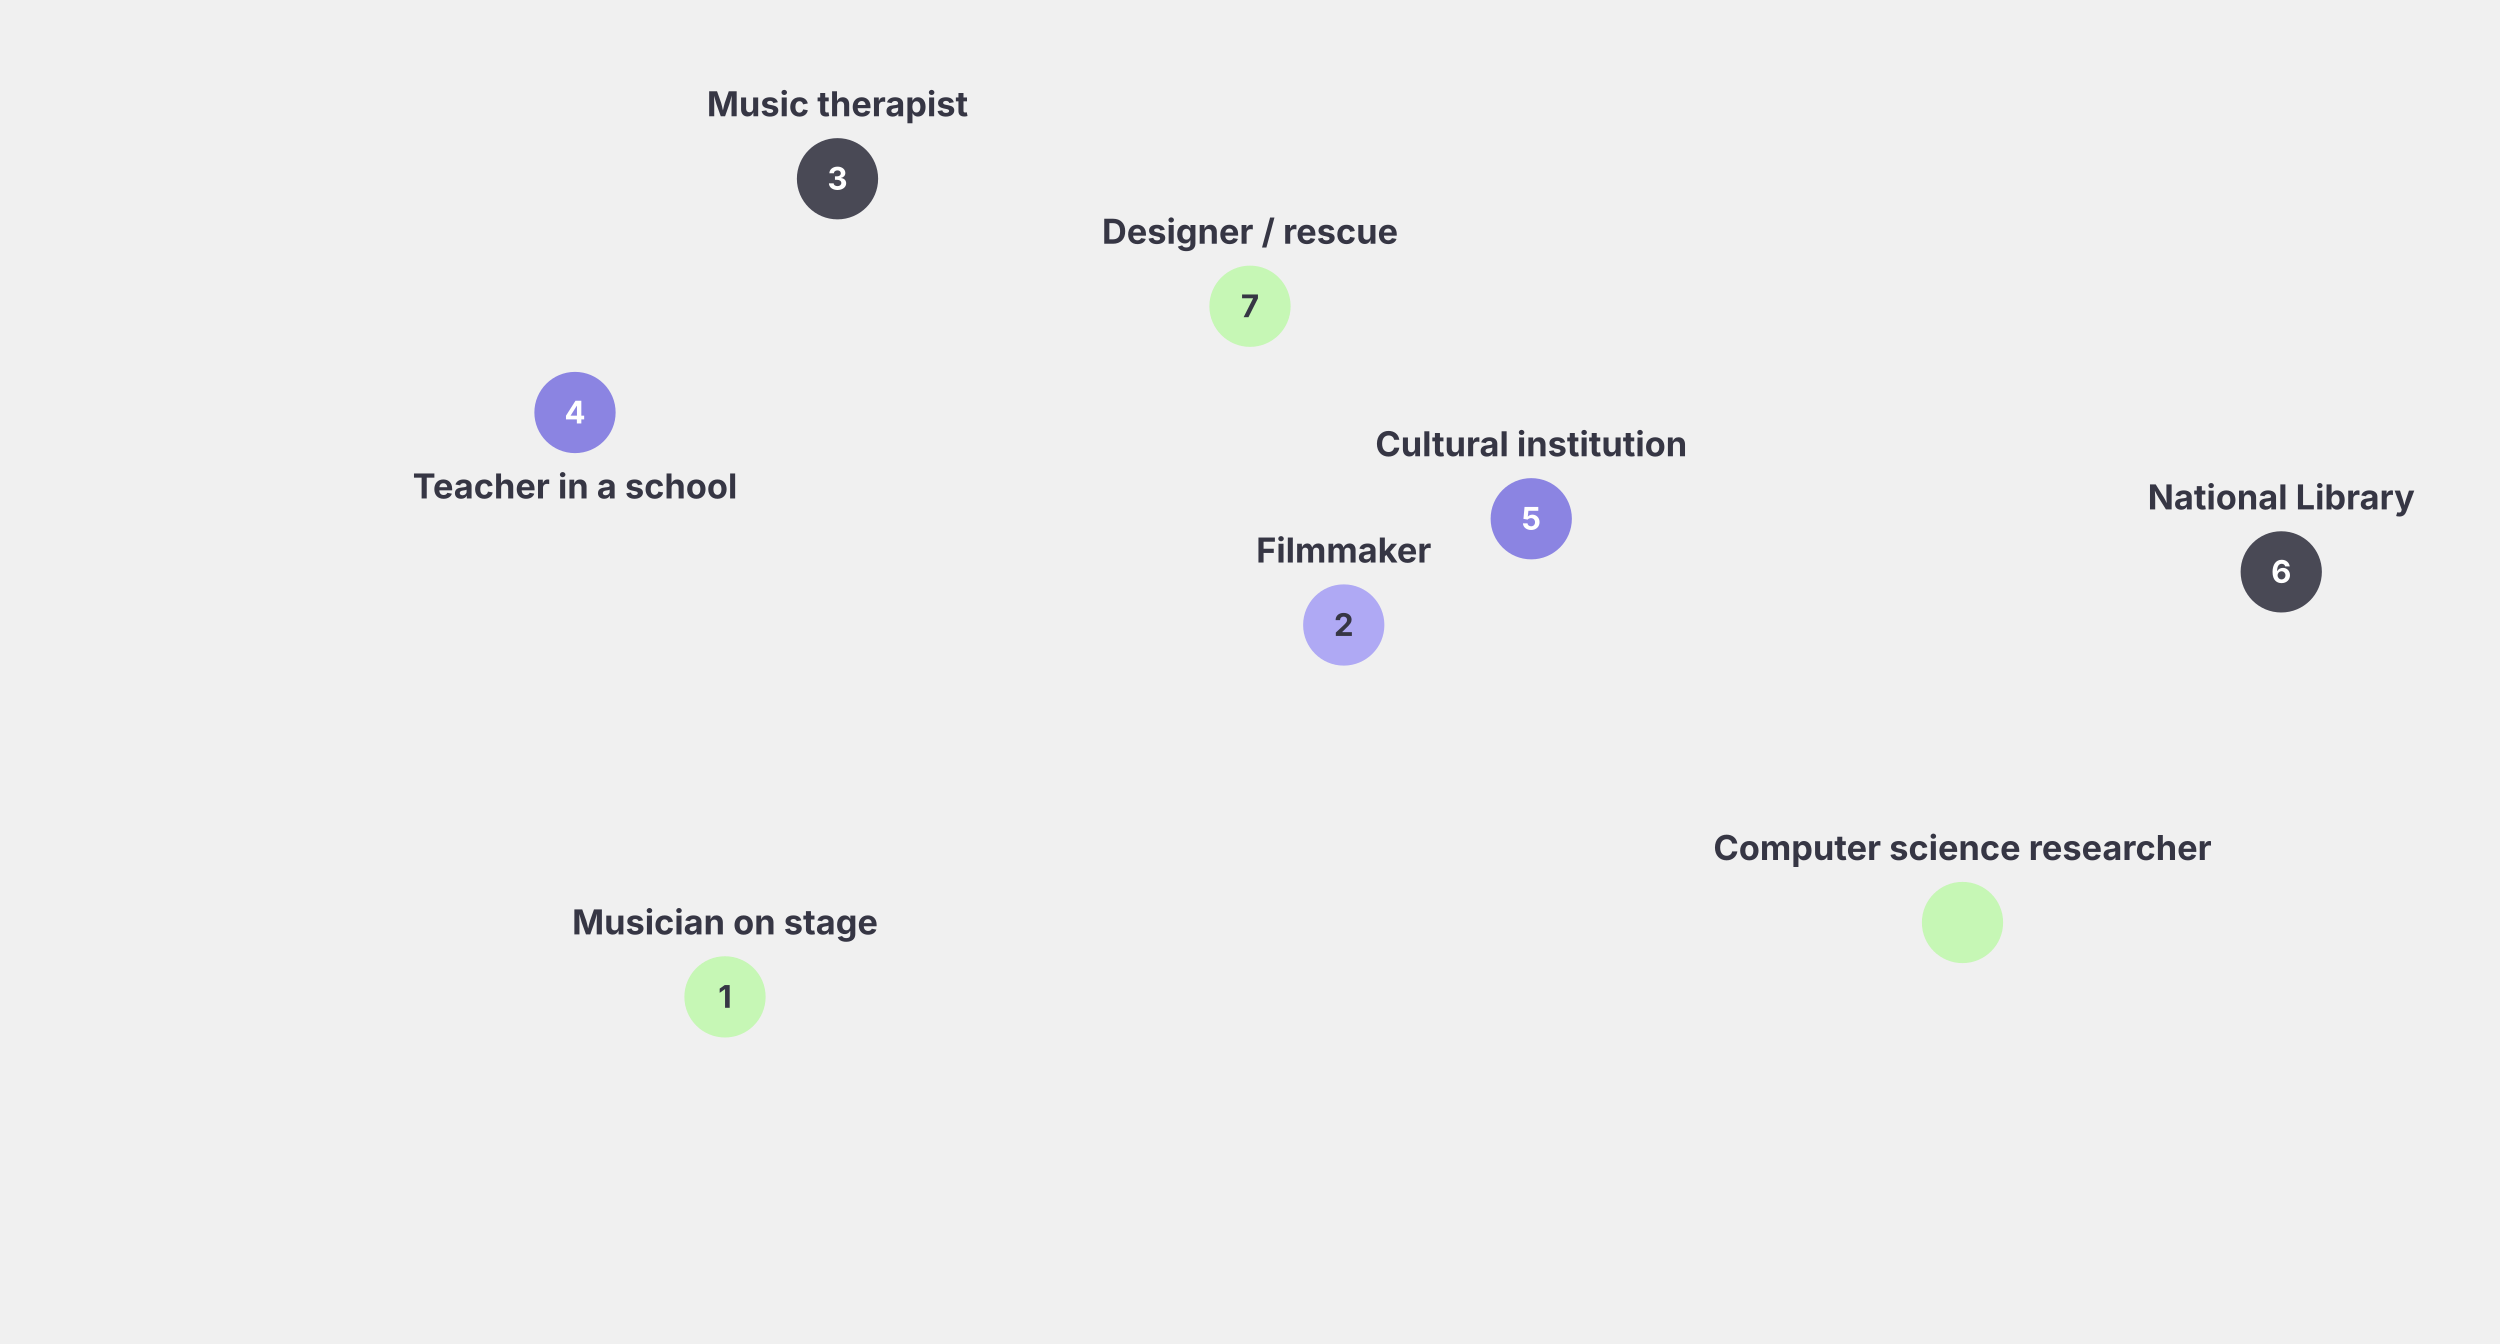
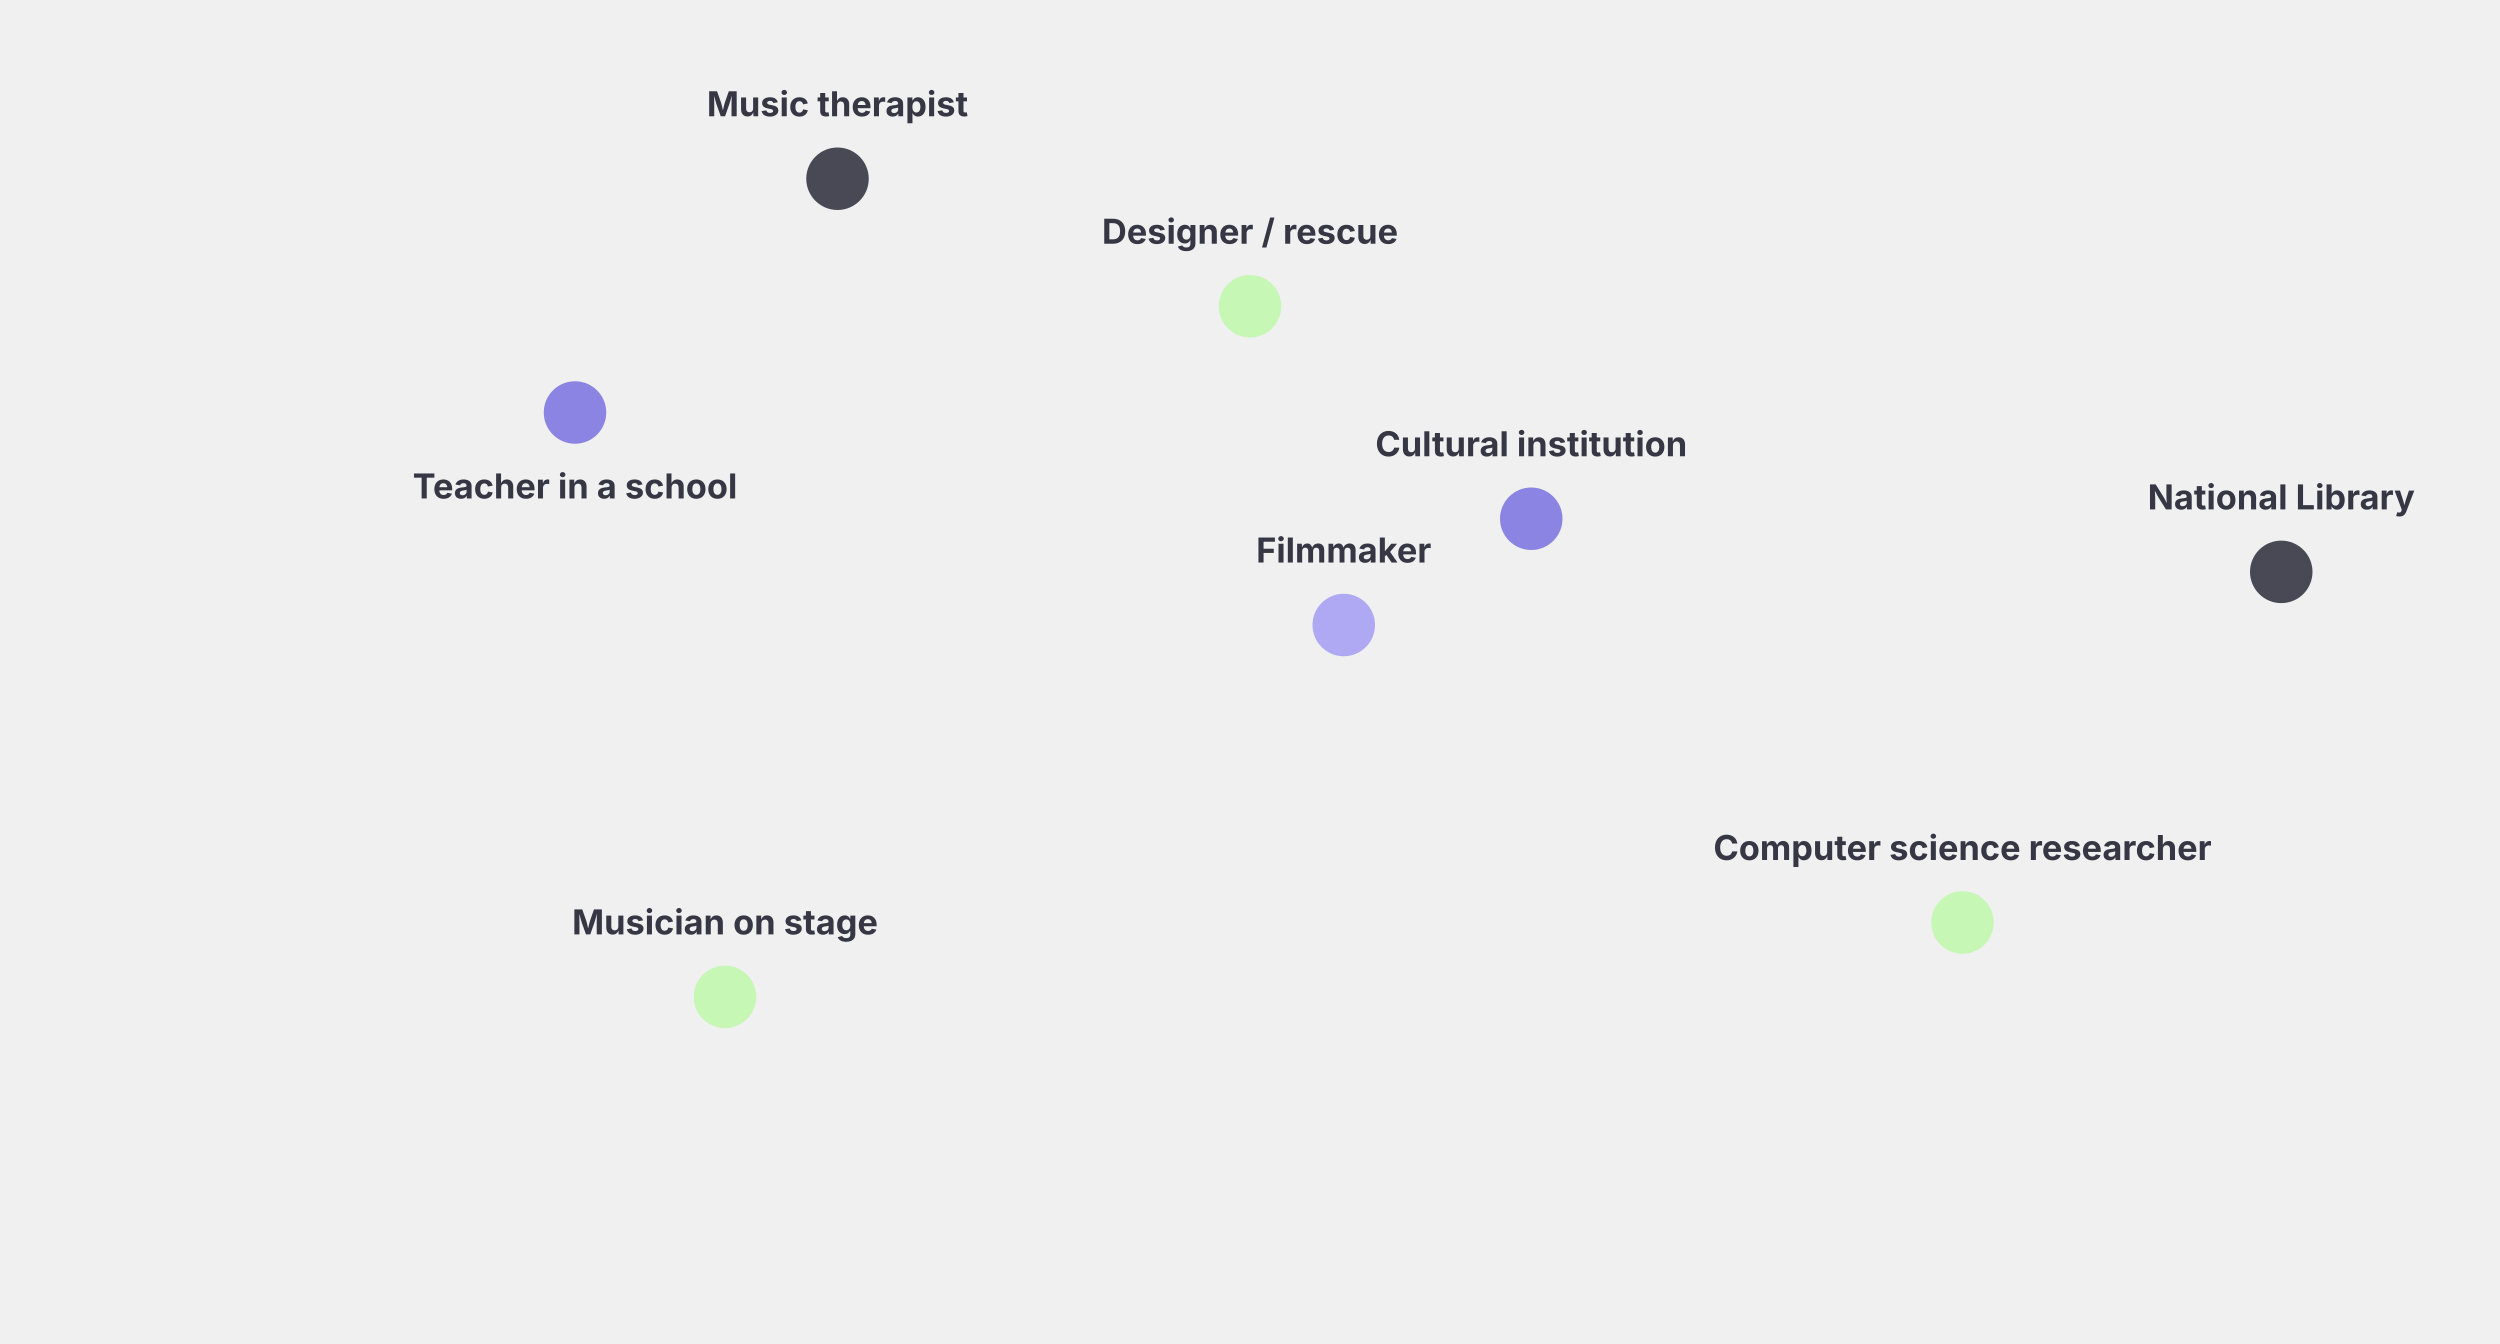
<svg xmlns="http://www.w3.org/2000/svg" viewBox="0 0 1600 860" font-family="Inter, Helvetica Neue, Helvetica, Arial, sans-serif">
  <defs>
    <marker id="a" viewBox="0 0 10 10" refX="9" refY="5" markerWidth="7" markerHeight="7" orient="auto-start-reverse">
      <path d="M0,0 L10,5 L0,10 z" fill="#7a7a8c" />
    </marker>
  </defs>
-   <circle cx="464.0" cy="638.0" r="26" fill="#C1F7AE" opacity=".9" />
-   <text x="464.0" y="645.0" text-anchor="middle" font-size="20" fill="#363644" font-weight="bold">1</text>
+   <circle cx="464.0" cy="638.0" r="20" fill="#C1F7AE" opacity=".9" />
  <text x="464.0" y="598.0" text-anchor="middle" font-size="22" fill="#363644" font-weight="bold">Musician on stage</text>
-   <circle cx="860.0" cy="400.0" r="26" fill="#A7A1F4" opacity=".9" />
-   <text x="860.0" y="407.0" text-anchor="middle" font-size="20" fill="#363644" font-weight="bold">2</text>
+   <circle cx="860.0" cy="400.0" r="20" fill="#A7A1F4" opacity=".9" />
  <text x="860.0" y="360.0" text-anchor="middle" font-size="22" fill="#363644" font-weight="bold">Filmmaker</text>
-   <circle cx="536.0" cy="114.4" r="26" fill="#363644" opacity=".9" />
-   <text x="536.0" y="121.4" text-anchor="middle" font-size="20" fill="white" font-weight="bold">3</text>
+   <circle cx="536.0" cy="114.4" r="20" fill="#363644" opacity=".9" />
  <text x="536.0" y="74.4" text-anchor="middle" font-size="22" fill="#363644" font-weight="bold">Music therapist</text>
-   <circle cx="368.0" cy="264" r="26" fill="#7f78e0" opacity=".9" />
-   <text x="368.0" y="271" text-anchor="middle" font-size="20" fill="white" font-weight="bold">4</text>
+   <circle cx="368.0" cy="264" r="20" fill="#7f78e0" opacity=".9" />
  <text x="368.0" y="319" text-anchor="middle" font-size="22" fill="#363644" font-weight="bold">Teacher in a school</text>
-   <circle cx="980.0" cy="332.0" r="26" fill="#7f78e0" opacity=".9" />
-   <text x="980.0" y="339.0" text-anchor="middle" font-size="20" fill="white" font-weight="bold">5</text>
+   <circle cx="980.0" cy="332.0" r="20" fill="#7f78e0" opacity=".9" />
  <text x="980.0" y="292.0" text-anchor="middle" font-size="22" fill="#363644" font-weight="bold">Cultural institution</text>
-   <circle cx="1460.0" cy="366" r="26" fill="#363644" opacity=".9" />
-   <text x="1460.0" y="373" text-anchor="middle" font-size="20" fill="white" font-weight="bold">6</text>
+   <circle cx="1460.0" cy="366" r="20" fill="#363644" opacity=".9" />
  <text x="1460.0" y="326" text-anchor="middle" font-size="22" fill="#363644" font-weight="bold">National Library</text>
-   <circle cx="800.0" cy="196.0" r="26" fill="#C1F7AE" opacity=".9" />
-   <text x="800.0" y="203.0" text-anchor="middle" font-size="20" fill="#363644" font-weight="bold">7</text>
+   <circle cx="800.0" cy="196.0" r="20" fill="#C1F7AE" opacity=".9" />
  <text x="800.0" y="156.0" text-anchor="middle" font-size="22" fill="#363644" font-weight="bold">Designer / rescue</text>
-   <circle cx="1256.0" cy="590.4" r="26" fill="#C1F7AE" opacity=".9" />
-   <text x="1256.0" y="597.4" text-anchor="middle" font-size="20" fill="#363644" font-weight="bold" />
+   <circle cx="1256.0" cy="590.4" r="20" fill="#C1F7AE" opacity=".9" />
  <text x="1256.0" y="550.4" text-anchor="middle" font-size="22" fill="#363644" font-weight="bold">Computer science researcher</text>
</svg>
